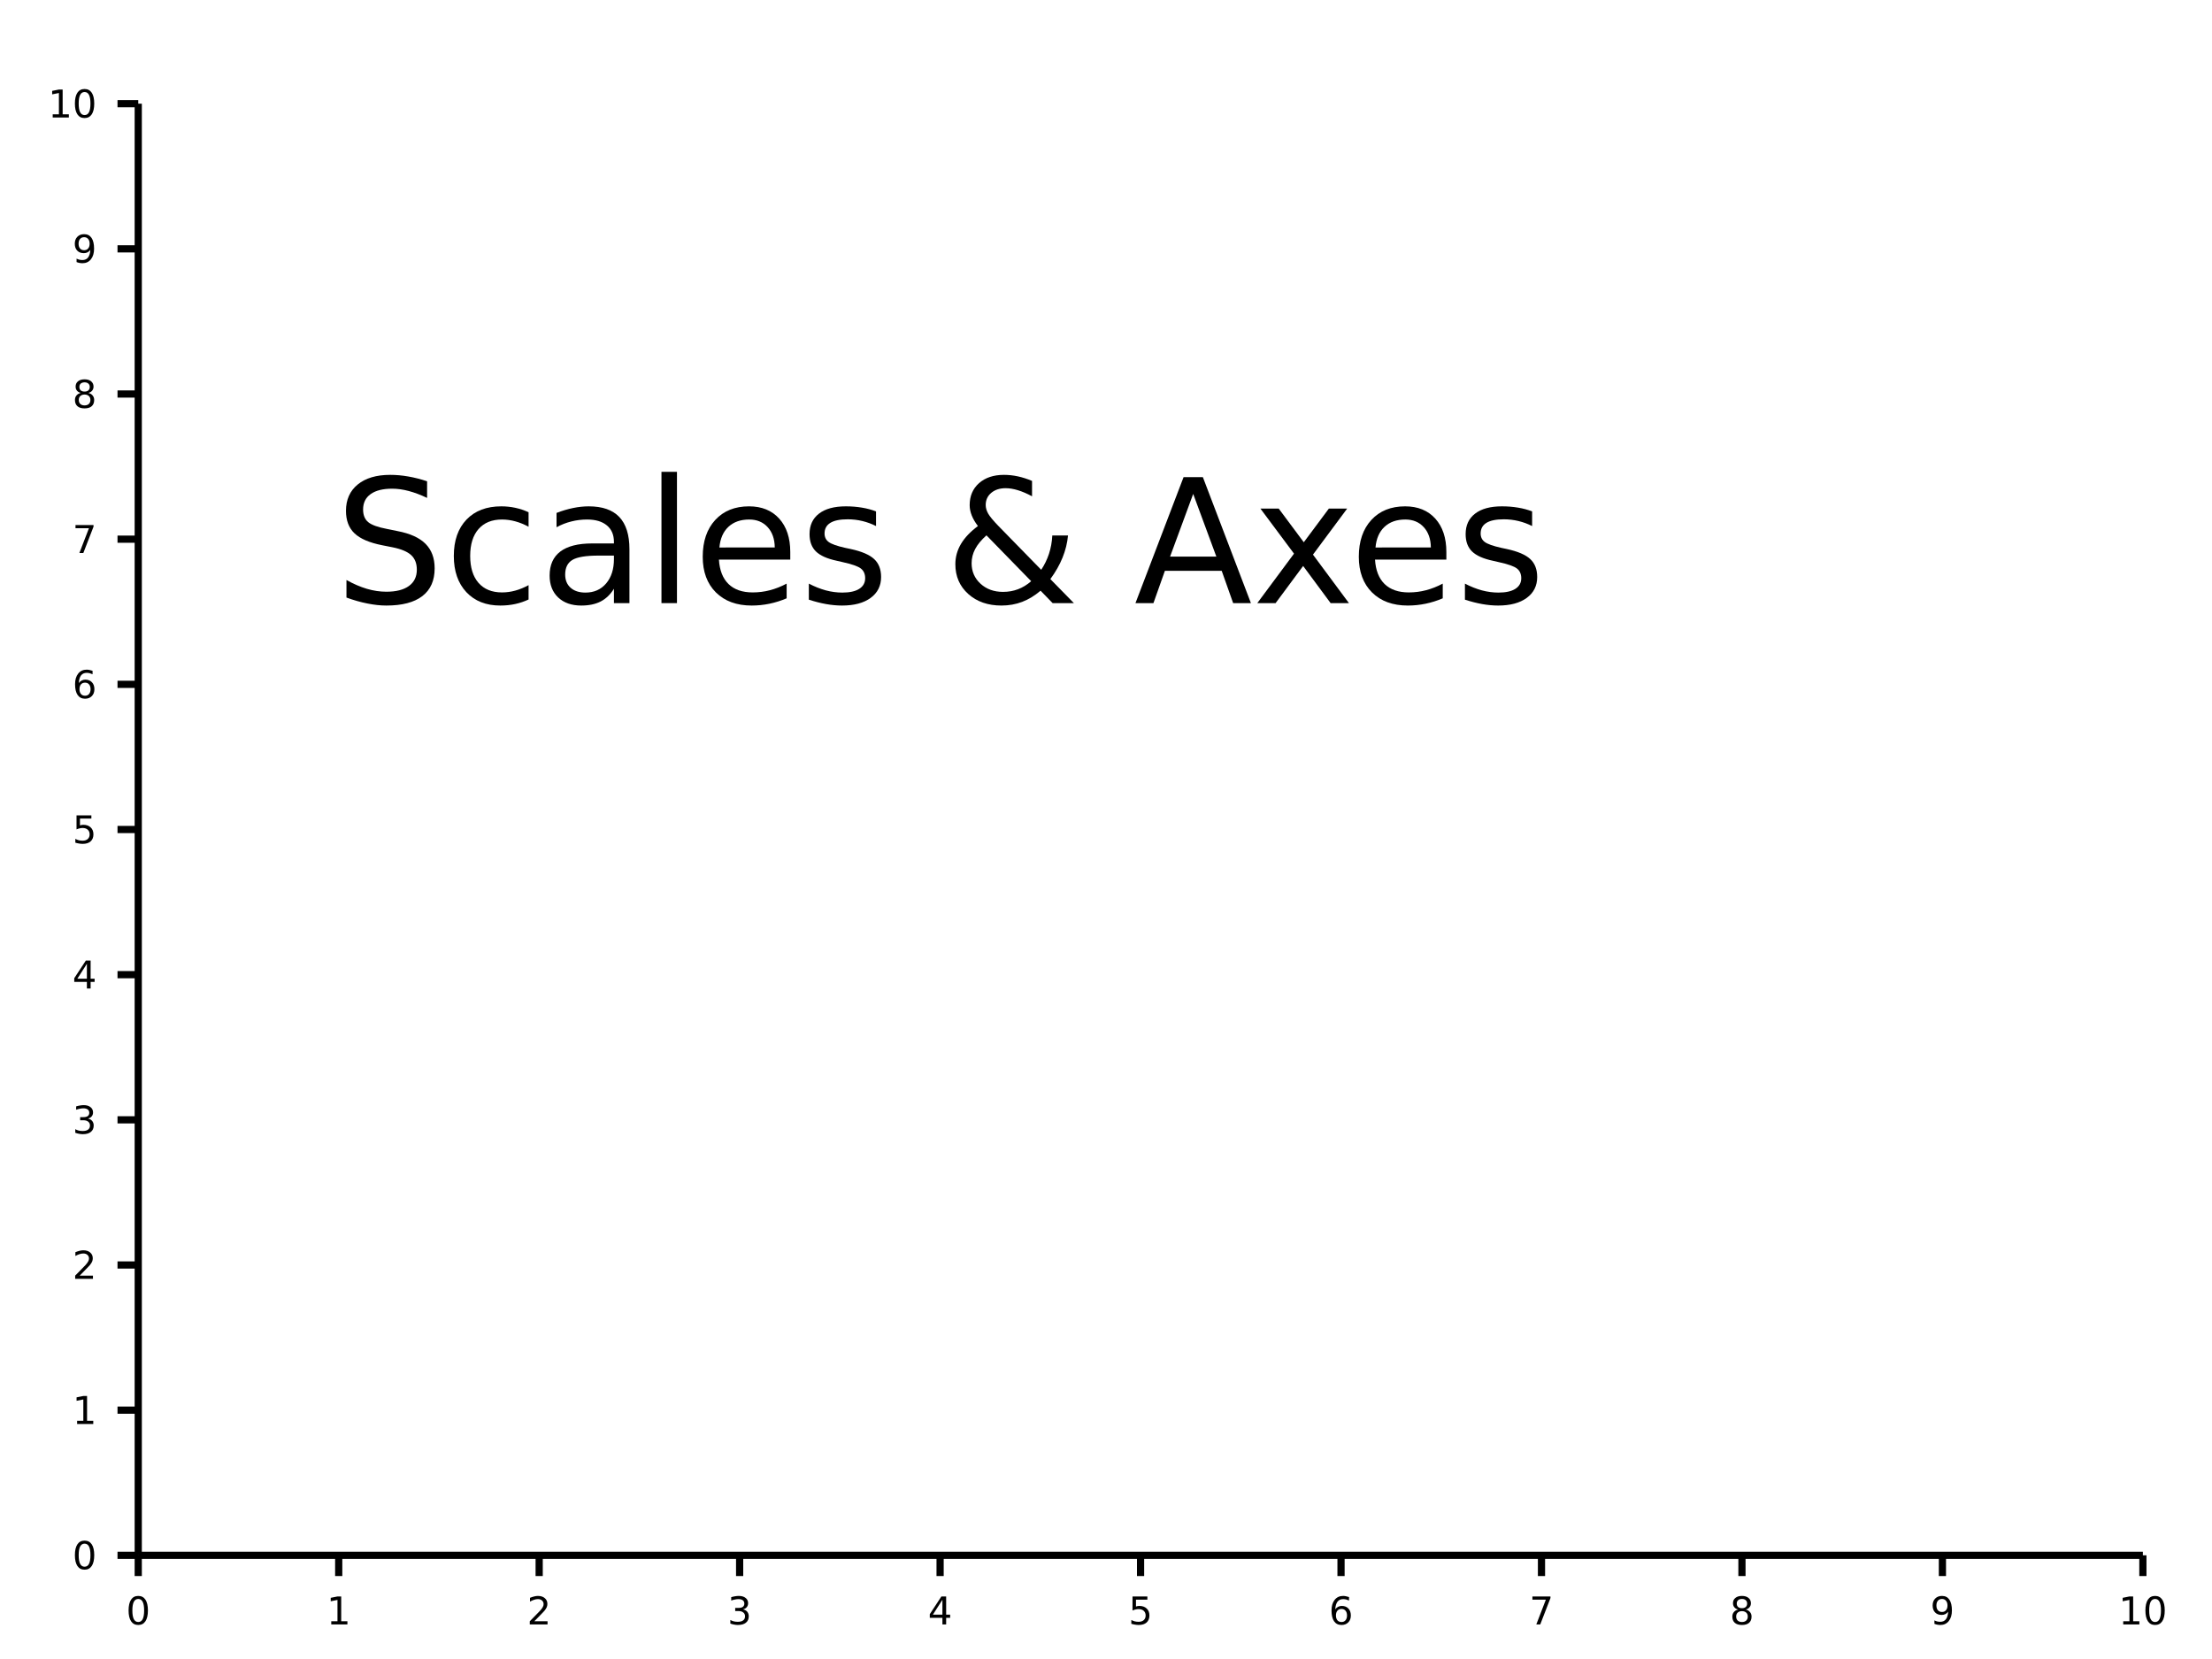
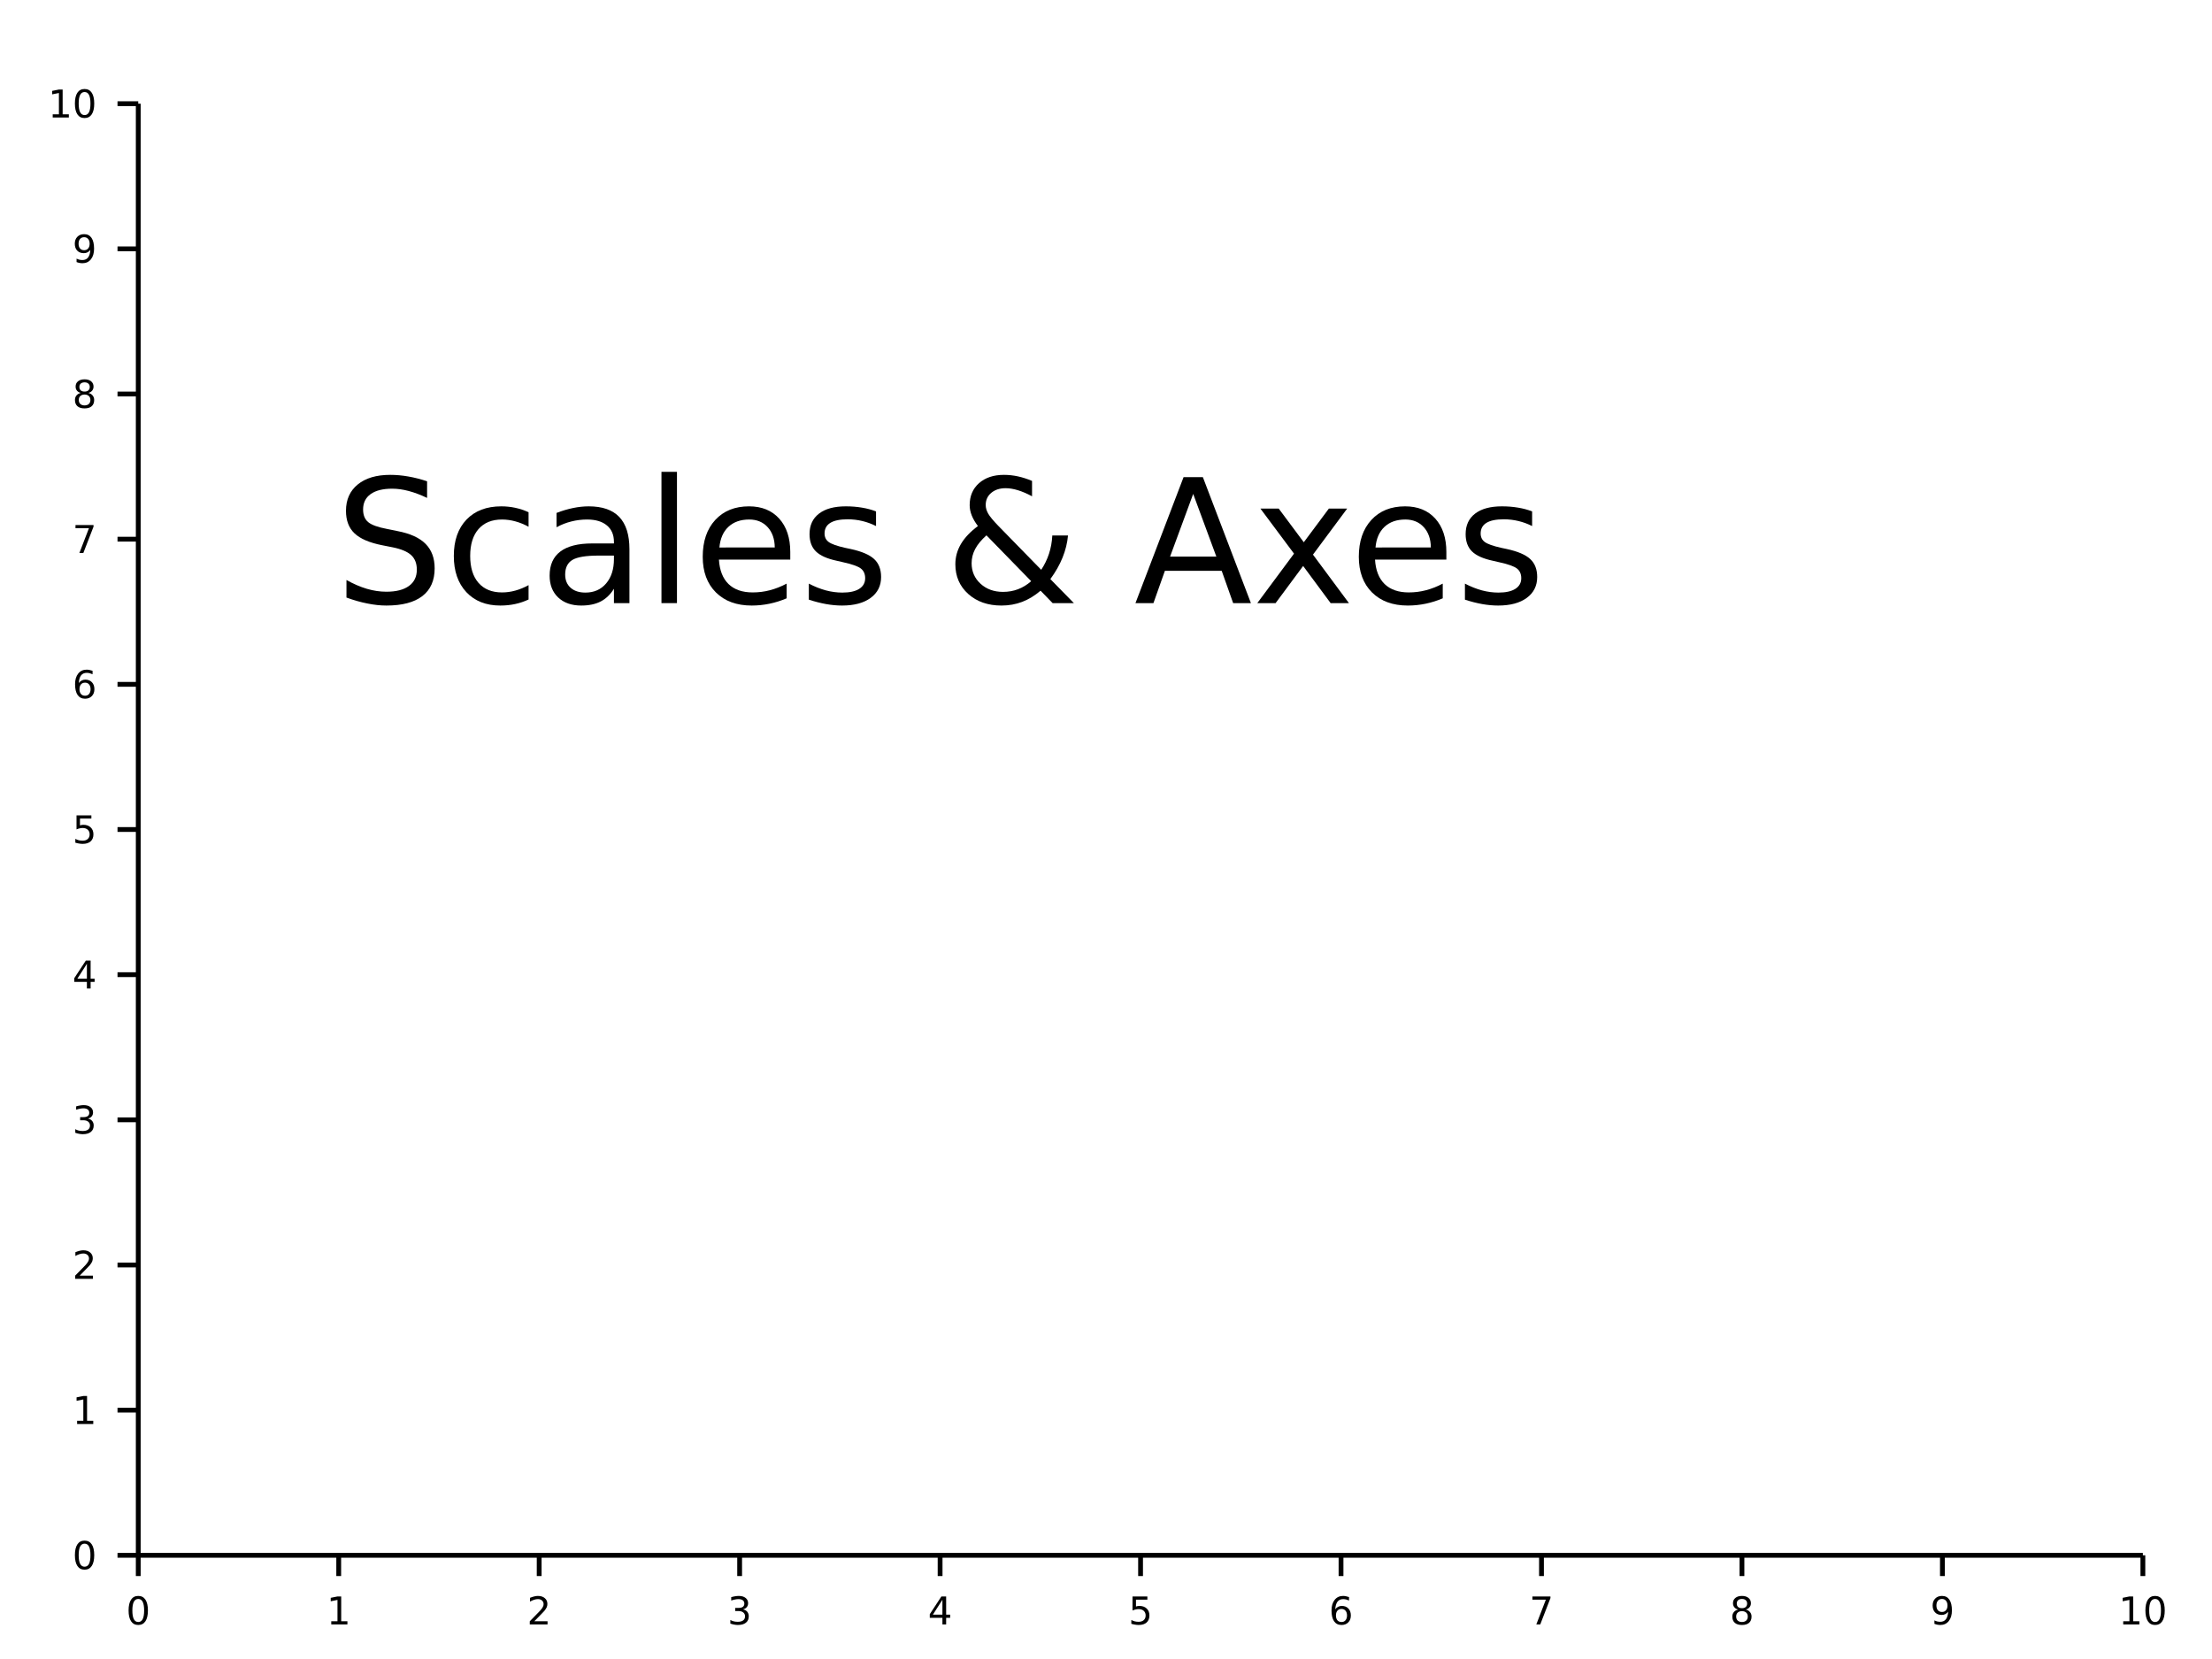
<svg xmlns="http://www.w3.org/2000/svg" xmlns:xlink="http://www.w3.org/1999/xlink" width="640px" height="480px" viewBox="0 0 640 480" version="1.1">
  <defs>
    <g>
      <symbol overflow="visible" id="glyph0-0">
        <path style="stroke:none;" d="M 2.484 8.844 L 2.484 -35.25 L 27.484 -35.25 L 27.484 8.844 Z M 5.297 6.062 L 24.703 6.062 L 24.703 -32.453 L 5.297 -32.453 Z M 5.297 6.062 " />
      </symbol>
      <symbol overflow="visible" id="glyph0-1">
        <path style="stroke:none;" d="M 26.766 -35.25 L 26.766 -30.438 C 24.891 -31.332 23.117 -32 21.453 -32.438 C 19.797 -32.883 18.195 -33.109 16.656 -33.109 C 13.969 -33.109 11.895 -32.586 10.438 -31.547 C 8.977 -30.504 8.25 -29.02 8.25 -27.094 C 8.25 -25.488 8.734 -24.273 9.703 -23.453 C 10.672 -22.629 12.504 -21.961 15.203 -21.453 L 18.188 -20.844 C 21.863 -20.145 24.578 -18.91 26.328 -17.141 C 28.078 -15.379 28.953 -13.02 28.953 -10.062 C 28.953 -6.531 27.766 -3.852 25.391 -2.031 C 23.023 -0.207 19.555 0.703 14.984 0.703 C 13.266 0.703 11.43 0.504 9.484 0.109 C 7.535 -0.273 5.52 -0.848 3.438 -1.609 L 3.438 -6.688 C 5.445 -5.562 7.41 -4.711 9.328 -4.141 C 11.242 -3.578 13.129 -3.297 14.984 -3.297 C 17.805 -3.297 19.977 -3.848 21.5 -4.953 C 23.031 -6.055 23.797 -7.633 23.797 -9.688 C 23.797 -11.477 23.25 -12.879 22.156 -13.891 C 21.062 -14.898 19.258 -15.656 16.75 -16.156 L 13.75 -16.75 C 10.07 -17.477 7.41 -18.625 5.766 -20.188 C 4.117 -21.75 3.297 -23.922 3.297 -26.703 C 3.297 -29.93 4.43 -32.473 6.703 -34.328 C 8.973 -36.18 12.102 -37.109 16.094 -37.109 C 17.801 -37.109 19.539 -36.953 21.312 -36.641 C 23.082 -36.336 24.898 -35.875 26.766 -35.25 Z M 26.766 -35.25 " />
      </symbol>
      <symbol overflow="visible" id="glyph0-2">
        <path style="stroke:none;" d="M 24.391 -26.297 L 24.391 -22.094 C 23.117 -22.789 21.844 -23.312 20.562 -23.656 C 19.289 -24.008 18.004 -24.188 16.703 -24.188 C 13.785 -24.188 11.52 -23.266 9.906 -21.422 C 8.301 -19.578 7.5 -16.984 7.5 -13.641 C 7.5 -10.305 8.301 -7.711 9.906 -5.859 C 11.52 -4.016 13.785 -3.094 16.703 -3.094 C 18.004 -3.094 19.289 -3.27 20.562 -3.625 C 21.844 -3.977 23.117 -4.504 24.391 -5.203 L 24.391 -1.047 C 23.141 -0.461 21.844 -0.023 20.5 0.266 C 19.156 0.555 17.727 0.703 16.219 0.703 C 12.094 0.703 8.816 -0.586 6.391 -3.172 C 3.973 -5.766 2.766 -9.254 2.766 -13.641 C 2.766 -18.109 3.988 -21.617 6.438 -24.172 C 8.883 -26.723 12.238 -28 16.5 -28 C 17.883 -28 19.234 -27.859 20.547 -27.578 C 21.867 -27.297 23.148 -26.867 24.391 -26.297 Z M 24.391 -26.297 " />
      </symbol>
      <symbol overflow="visible" id="glyph0-3">
        <path style="stroke:none;" d="M 17.141 -13.75 C 13.504 -13.75 10.988 -13.332 9.594 -12.5 C 8.195 -11.664 7.5 -10.25 7.5 -8.25 C 7.5 -6.656 8.02 -5.391 9.062 -4.453 C 10.113 -3.516 11.547 -3.047 13.359 -3.047 C 15.848 -3.047 17.844 -3.926 19.344 -5.688 C 20.852 -7.457 21.609 -9.812 21.609 -12.75 L 21.609 -13.75 Z M 26.094 -15.594 L 26.094 0 L 21.609 0 L 21.609 -4.156 C 20.578 -2.488 19.297 -1.258 17.766 -0.469 C 16.242 0.312 14.375 0.703 12.156 0.703 C 9.352 0.703 7.125 -0.078 5.469 -1.641 C 3.82 -3.211 3 -5.316 3 -7.953 C 3 -11.035 4.031 -13.359 6.094 -14.922 C 8.156 -16.484 11.227 -17.266 15.312 -17.266 L 21.609 -17.266 L 21.609 -17.703 C 21.609 -19.766 20.926 -21.359 19.562 -22.484 C 18.207 -23.617 16.301 -24.188 13.844 -24.188 C 12.281 -24.188 10.758 -24 9.281 -23.625 C 7.801 -23.258 6.375 -22.703 5 -21.953 L 5 -26.094 C 6.645 -26.727 8.238 -27.203 9.781 -27.516 C 11.332 -27.836 12.844 -28 14.312 -28 C 18.258 -28 21.207 -26.973 23.156 -24.922 C 25.113 -22.867 26.094 -19.758 26.094 -15.594 Z M 26.094 -15.594 " />
      </symbol>
      <symbol overflow="visible" id="glyph0-4">
        <path style="stroke:none;" d="M 4.719 -37.984 L 9.203 -37.984 L 9.203 0 L 4.719 0 Z M 4.719 -37.984 " />
      </symbol>
      <symbol overflow="visible" id="glyph0-5">
        <path style="stroke:none;" d="M 28.094 -14.797 L 28.094 -12.594 L 7.453 -12.594 C 7.641 -9.5 8.566 -7.141 10.234 -5.516 C 11.91 -3.898 14.238 -3.094 17.219 -3.094 C 18.938 -3.094 20.602 -3.305 22.219 -3.734 C 23.844 -4.16 25.453 -4.797 27.047 -5.641 L 27.047 -1.391 C 25.441 -0.703 23.789 -0.18 22.094 0.172 C 20.406 0.523 18.688 0.703 16.938 0.703 C 12.582 0.703 9.129 -0.562 6.578 -3.094 C 4.035 -5.633 2.766 -9.07 2.766 -13.406 C 2.766 -17.883 3.973 -21.438 6.391 -24.062 C 8.805 -26.688 12.062 -28 16.156 -28 C 19.844 -28 22.754 -26.816 24.891 -24.453 C 27.023 -22.086 28.094 -18.867 28.094 -14.797 Z M 23.609 -16.109 C 23.578 -18.566 22.891 -20.523 21.547 -21.984 C 20.203 -23.453 18.426 -24.188 16.219 -24.188 C 13.707 -24.188 11.695 -23.477 10.188 -22.062 C 8.688 -20.656 7.82 -18.664 7.594 -16.094 Z M 23.609 -16.109 " />
      </symbol>
      <symbol overflow="visible" id="glyph0-6">
        <path style="stroke:none;" d="M 22.141 -26.531 L 22.141 -22.297 C 20.867 -22.941 19.551 -23.426 18.188 -23.75 C 16.82 -24.082 15.406 -24.25 13.938 -24.25 C 11.707 -24.25 10.035 -23.906 8.922 -23.219 C 7.805 -22.531 7.25 -21.504 7.25 -20.141 C 7.25 -19.098 7.645 -18.281 8.438 -17.688 C 9.238 -17.094 10.844 -16.523 13.25 -15.984 L 14.797 -15.656 C 17.984 -14.969 20.25 -14 21.594 -12.75 C 22.938 -11.508 23.609 -9.773 23.609 -7.547 C 23.609 -5.004 22.602 -2.992 20.594 -1.516 C 18.582 -0.035 15.82 0.703 12.312 0.703 C 10.844 0.703 9.312 0.562 7.719 0.281 C 6.133 0 4.461 -0.426 2.703 -1 L 2.703 -5.641 C 4.367 -4.773 6.004 -4.125 7.609 -3.688 C 9.223 -3.258 10.82 -3.047 12.406 -3.047 C 14.52 -3.047 16.145 -3.406 17.281 -4.125 C 18.426 -4.852 19 -5.879 19 -7.203 C 19 -8.422 18.586 -9.352 17.766 -10 C 16.941 -10.656 15.141 -11.285 12.359 -11.891 L 10.797 -12.25 C 8.004 -12.844 5.988 -13.742 4.75 -14.953 C 3.52 -16.16 2.906 -17.828 2.906 -19.953 C 2.906 -22.516 3.816 -24.492 5.641 -25.891 C 7.461 -27.297 10.051 -28 13.406 -28 C 15.062 -28 16.617 -27.875 18.078 -27.625 C 19.547 -27.383 20.898 -27.02 22.141 -26.531 Z M 22.141 -26.531 " />
      </symbol>
      <symbol overflow="visible" id="glyph0-7">
        <path style="stroke:none;" d="" />
      </symbol>
      <symbol overflow="visible" id="glyph0-8">
        <path style="stroke:none;" d="M 12.156 -19.609 C 10.676 -18.285 9.586 -16.969 8.891 -15.656 C 8.203 -14.352 7.859 -12.984 7.859 -11.547 C 7.859 -9.172 8.719 -7.191 10.438 -5.609 C 12.164 -4.035 14.332 -3.25 16.938 -3.25 C 18.488 -3.25 19.938 -3.504 21.281 -4.016 C 22.633 -4.523 23.906 -5.301 25.094 -6.344 Z M 15.594 -22.344 L 28 -9.641 C 28.957 -11.086 29.707 -12.633 30.25 -14.281 C 30.789 -15.938 31.109 -17.695 31.203 -19.562 L 35.75 -19.562 C 35.551 -17.406 35.023 -15.273 34.172 -13.172 C 33.328 -11.078 32.148 -9.004 30.641 -6.953 L 37.453 0 L 31.297 0 L 27.812 -3.594 C 26.113 -2.145 24.336 -1.066 22.484 -0.359 C 20.629 0.348 18.633 0.703 16.5 0.703 C 12.582 0.703 9.379 -0.41 6.891 -2.641 C 4.398 -4.879 3.156 -7.75 3.156 -11.25 C 3.156 -13.332 3.695 -15.289 4.781 -17.125 C 5.875 -18.957 7.508 -20.68 9.688 -22.297 C 8.906 -23.316 8.312 -24.332 7.906 -25.344 C 7.5 -26.363 7.297 -27.363 7.297 -28.344 C 7.297 -30.977 8.195 -33.098 10 -34.703 C 11.812 -36.305 14.219 -37.109 17.219 -37.109 C 18.562 -37.109 19.906 -36.961 21.25 -36.672 C 22.594 -36.379 23.957 -35.941 25.344 -35.359 L 25.344 -30.906 C 23.926 -31.676 22.57 -32.258 21.281 -32.656 C 20 -33.051 18.805 -33.25 17.703 -33.25 C 15.992 -33.25 14.602 -32.797 13.531 -31.891 C 12.469 -30.992 11.938 -29.828 11.938 -28.391 C 11.938 -27.566 12.176 -26.734 12.656 -25.891 C 13.133 -25.055 14.113 -23.875 15.594 -22.344 Z M 15.594 -22.344 " />
      </symbol>
      <symbol overflow="visible" id="glyph0-9">
        <path style="stroke:none;" d="M 17.094 -31.594 L 10.406 -13.453 L 23.797 -13.453 Z M 14.312 -36.453 L 19.891 -36.453 L 33.797 0 L 28.656 0 L 25.344 -9.344 L 8.906 -9.344 L 5.594 0 L 0.391 0 Z M 14.312 -36.453 " />
      </symbol>
      <symbol overflow="visible" id="glyph0-10">
        <path style="stroke:none;" d="M 27.438 -27.344 L 17.547 -14.031 L 27.953 0 L 22.656 0 L 14.703 -10.75 L 6.734 0 L 1.438 0 L 12.062 -14.312 L 2.344 -27.344 L 7.641 -27.344 L 14.891 -17.609 L 22.141 -27.344 Z M 27.438 -27.344 " />
      </symbol>
      <symbol overflow="visible" id="glyph1-0">
        <path style="stroke:none;" d="M 0.547 1.969 L 0.547 -7.828 L 6.109 -7.828 L 6.109 1.969 Z M 1.172 1.344 L 5.484 1.344 L 5.484 -7.203 L 1.172 -7.203 Z M 1.172 1.344 " />
      </symbol>
      <symbol overflow="visible" id="glyph1-1">
        <path style="stroke:none;" d="M 3.531 -7.375 C 2.969 -7.375 2.539 -7.098 2.25 -6.547 C 1.969 -5.992 1.828 -5.16 1.828 -4.047 C 1.828 -2.93 1.969 -2.094 2.25 -1.531 C 2.539 -0.977 2.969 -0.703 3.531 -0.703 C 4.102 -0.703 4.531 -0.977 4.812 -1.531 C 5.094 -2.094 5.234 -2.93 5.234 -4.047 C 5.234 -5.16 5.094 -5.992 4.812 -6.547 C 4.531 -7.098 4.102 -7.375 3.531 -7.375 Z M 3.531 -8.25 C 4.438 -8.25 5.129 -7.891 5.609 -7.172 C 6.086 -6.453 6.328 -5.41 6.328 -4.047 C 6.328 -2.68 6.086 -1.641 5.609 -0.922 C 5.129 -0.203 4.438 0.156 3.531 0.156 C 2.625 0.156 1.93 -0.203 1.453 -0.922 C 0.973 -1.641 0.734 -2.68 0.734 -4.047 C 0.734 -5.41 0.973 -6.453 1.453 -7.172 C 1.93 -7.891 2.625 -8.25 3.531 -8.25 Z M 3.531 -8.25 " />
      </symbol>
      <symbol overflow="visible" id="glyph1-2">
        <path style="stroke:none;" d="M 1.375 -0.922 L 3.172 -0.922 L 3.172 -7.094 L 1.219 -6.703 L 1.219 -7.703 L 3.156 -8.094 L 4.25 -8.094 L 4.25 -0.922 L 6.047 -0.922 L 6.047 0 L 1.375 0 Z M 1.375 -0.922 " />
      </symbol>
      <symbol overflow="visible" id="glyph1-3">
        <path style="stroke:none;" d="M 2.125 -0.922 L 5.953 -0.922 L 5.953 0 L 0.812 0 L 0.812 -0.922 C 1.227 -1.348 1.797 -1.926 2.516 -2.656 C 3.234 -3.383 3.688 -3.852 3.875 -4.062 C 4.219 -4.457 4.457 -4.789 4.594 -5.062 C 4.738 -5.332 4.812 -5.598 4.812 -5.859 C 4.812 -6.297 4.66 -6.648 4.359 -6.922 C 4.055 -7.191 3.66 -7.328 3.172 -7.328 C 2.828 -7.328 2.461 -7.266 2.078 -7.141 C 1.703 -7.023 1.301 -6.848 0.875 -6.609 L 0.875 -7.703 C 1.312 -7.879 1.723 -8.016 2.109 -8.109 C 2.492 -8.203 2.844 -8.25 3.156 -8.25 C 4 -8.25 4.664 -8.035 5.156 -7.609 C 5.656 -7.191 5.906 -6.633 5.906 -5.938 C 5.906 -5.602 5.844 -5.285 5.719 -4.984 C 5.594 -4.691 5.367 -4.344 5.047 -3.938 C 4.953 -3.832 4.66 -3.523 4.172 -3.016 C 3.691 -2.516 3.008 -1.816 2.125 -0.922 Z M 2.125 -0.922 " />
      </symbol>
      <symbol overflow="visible" id="glyph1-4">
        <path style="stroke:none;" d="M 4.5 -4.359 C 5.031 -4.254 5.441 -4.023 5.734 -3.672 C 6.023 -3.316 6.172 -2.879 6.172 -2.359 C 6.172 -1.555 5.895 -0.938 5.344 -0.5 C 4.801 -0.062 4.023 0.156 3.016 0.156 C 2.672 0.156 2.316 0.117 1.953 0.047 C 1.598 -0.016 1.227 -0.113 0.844 -0.25 L 0.844 -1.297 C 1.145 -1.117 1.477 -0.984 1.844 -0.891 C 2.207 -0.805 2.586 -0.766 2.984 -0.766 C 3.672 -0.766 4.191 -0.898 4.547 -1.172 C 4.91 -1.441 5.094 -1.836 5.094 -2.359 C 5.094 -2.828 4.922 -3.195 4.578 -3.469 C 4.242 -3.738 3.781 -3.875 3.188 -3.875 L 2.25 -3.875 L 2.25 -4.781 L 3.234 -4.781 C 3.773 -4.781 4.188 -4.883 4.469 -5.094 C 4.75 -5.312 4.891 -5.625 4.891 -6.031 C 4.891 -6.445 4.742 -6.766 4.453 -6.984 C 4.16 -7.211 3.738 -7.328 3.188 -7.328 C 2.883 -7.328 2.562 -7.289 2.219 -7.219 C 1.875 -7.156 1.5 -7.055 1.094 -6.922 L 1.094 -7.891 C 1.508 -8.016 1.895 -8.102 2.25 -8.156 C 2.613 -8.219 2.957 -8.25 3.281 -8.25 C 4.113 -8.25 4.77 -8.055 5.25 -7.672 C 5.738 -7.297 5.984 -6.785 5.984 -6.141 C 5.984 -5.691 5.852 -5.312 5.594 -5 C 5.344 -4.695 4.977 -4.484 4.5 -4.359 Z M 4.5 -4.359 " />
      </symbol>
      <symbol overflow="visible" id="glyph1-5">
        <path style="stroke:none;" d="M 4.203 -7.141 L 1.438 -2.828 L 4.203 -2.828 Z M 3.906 -8.094 L 5.281 -8.094 L 5.281 -2.828 L 6.438 -2.828 L 6.438 -1.906 L 5.281 -1.906 L 5.281 0 L 4.203 0 L 4.203 -1.906 L 0.547 -1.906 L 0.547 -2.969 Z M 3.906 -8.094 " />
      </symbol>
      <symbol overflow="visible" id="glyph1-6">
        <path style="stroke:none;" d="M 1.203 -8.094 L 5.5 -8.094 L 5.5 -7.172 L 2.203 -7.172 L 2.203 -5.188 C 2.359 -5.238 2.516 -5.281 2.672 -5.312 C 2.836 -5.344 3 -5.359 3.156 -5.359 C 4.062 -5.359 4.773 -5.109 5.297 -4.609 C 5.828 -4.117 6.094 -3.445 6.094 -2.594 C 6.094 -1.727 5.82 -1.051 5.281 -0.562 C 4.738 -0.082 3.973 0.156 2.984 0.156 C 2.648 0.156 2.305 0.125 1.953 0.062 C 1.598 0.008 1.234 -0.07 0.859 -0.188 L 0.859 -1.297 C 1.18 -1.117 1.516 -0.984 1.859 -0.891 C 2.211 -0.805 2.582 -0.766 2.969 -0.766 C 3.594 -0.766 4.086 -0.926 4.453 -1.25 C 4.816 -1.582 5 -2.031 5 -2.594 C 5 -3.156 4.816 -3.602 4.453 -3.938 C 4.086 -4.27 3.594 -4.438 2.969 -4.438 C 2.676 -4.438 2.383 -4.398 2.094 -4.328 C 1.801 -4.266 1.504 -4.164 1.203 -4.031 Z M 1.203 -8.094 " />
      </symbol>
      <symbol overflow="visible" id="glyph1-7">
        <path style="stroke:none;" d="M 3.672 -4.484 C 3.172 -4.484 2.773 -4.316 2.484 -3.984 C 2.203 -3.648 2.062 -3.188 2.062 -2.594 C 2.062 -2.008 2.203 -1.547 2.484 -1.203 C 2.773 -0.867 3.172 -0.703 3.672 -0.703 C 4.16 -0.703 4.547 -0.867 4.828 -1.203 C 5.117 -1.547 5.266 -2.008 5.266 -2.594 C 5.266 -3.188 5.117 -3.648 4.828 -3.984 C 4.547 -4.316 4.16 -4.484 3.672 -4.484 Z M 5.844 -7.922 L 5.844 -6.922 C 5.57 -7.047 5.297 -7.145 5.016 -7.219 C 4.734 -7.289 4.453 -7.328 4.172 -7.328 C 3.453 -7.328 2.898 -7.082 2.516 -6.594 C 2.141 -6.102 1.922 -5.363 1.859 -4.375 C 2.078 -4.688 2.348 -4.926 2.672 -5.094 C 2.992 -5.27 3.348 -5.359 3.734 -5.359 C 4.547 -5.359 5.188 -5.109 5.656 -4.609 C 6.133 -4.117 6.375 -3.445 6.375 -2.594 C 6.375 -1.758 6.125 -1.094 5.625 -0.594 C 5.133 -0.094 4.484 0.156 3.672 0.156 C 2.734 0.156 2.016 -0.203 1.516 -0.922 C 1.023 -1.641 0.781 -2.68 0.781 -4.047 C 0.781 -5.328 1.082 -6.348 1.688 -7.109 C 2.289 -7.867 3.109 -8.25 4.141 -8.25 C 4.41 -8.25 4.688 -8.219 4.969 -8.156 C 5.25 -8.102 5.539 -8.023 5.844 -7.922 Z M 5.844 -7.922 " />
      </symbol>
      <symbol overflow="visible" id="glyph1-8">
        <path style="stroke:none;" d="M 0.906 -8.094 L 6.125 -8.094 L 6.125 -7.625 L 3.172 0 L 2.031 0 L 4.797 -7.172 L 0.906 -7.172 Z M 0.906 -8.094 " />
      </symbol>
      <symbol overflow="visible" id="glyph1-9">
        <path style="stroke:none;" d="M 3.531 -3.844 C 3.008 -3.844 2.598 -3.703 2.297 -3.422 C 2.004 -3.148 1.859 -2.77 1.859 -2.281 C 1.859 -1.789 2.004 -1.406 2.297 -1.125 C 2.598 -0.844 3.008 -0.703 3.531 -0.703 C 4.051 -0.703 4.461 -0.844 4.766 -1.125 C 5.066 -1.406 5.219 -1.789 5.219 -2.281 C 5.219 -2.77 5.066 -3.148 4.766 -3.422 C 4.461 -3.703 4.051 -3.844 3.531 -3.844 Z M 2.438 -4.312 C 1.969 -4.426 1.598 -4.645 1.328 -4.969 C 1.066 -5.289 0.938 -5.68 0.938 -6.141 C 0.938 -6.785 1.164 -7.297 1.625 -7.672 C 2.094 -8.055 2.727 -8.25 3.531 -8.25 C 4.332 -8.25 4.961 -8.055 5.422 -7.672 C 5.891 -7.297 6.125 -6.785 6.125 -6.141 C 6.125 -5.68 5.988 -5.289 5.719 -4.969 C 5.457 -4.645 5.094 -4.426 4.625 -4.312 C 5.156 -4.188 5.566 -3.941 5.859 -3.578 C 6.16 -3.223 6.312 -2.789 6.312 -2.281 C 6.312 -1.488 6.07 -0.883 5.594 -0.469 C 5.113 -0.051 4.426 0.156 3.531 0.156 C 2.633 0.156 1.945 -0.051 1.469 -0.469 C 0.988 -0.883 0.75 -1.488 0.75 -2.281 C 0.75 -2.789 0.895 -3.223 1.188 -3.578 C 1.488 -3.941 1.906 -4.188 2.438 -4.312 Z M 2.031 -6.047 C 2.031 -5.617 2.16 -5.285 2.422 -5.047 C 2.691 -4.816 3.062 -4.703 3.531 -4.703 C 4 -4.703 4.363 -4.816 4.625 -5.047 C 4.895 -5.285 5.031 -5.617 5.031 -6.047 C 5.031 -6.461 4.895 -6.785 4.625 -7.016 C 4.363 -7.254 4 -7.375 3.531 -7.375 C 3.062 -7.375 2.691 -7.254 2.422 -7.016 C 2.16 -6.785 2.031 -6.461 2.031 -6.047 Z M 2.031 -6.047 " />
      </symbol>
      <symbol overflow="visible" id="glyph1-10">
        <path style="stroke:none;" d="M 1.219 -0.172 L 1.219 -1.172 C 1.488 -1.035 1.766 -0.93 2.047 -0.859 C 2.336 -0.797 2.617 -0.766 2.891 -0.766 C 3.609 -0.766 4.156 -1.004 4.531 -1.484 C 4.914 -1.973 5.141 -2.711 5.203 -3.703 C 4.984 -3.398 4.711 -3.164 4.391 -3 C 4.078 -2.832 3.723 -2.75 3.328 -2.75 C 2.516 -2.75 1.875 -2.992 1.406 -3.484 C 0.938 -3.973 0.703 -4.641 0.703 -5.484 C 0.703 -6.316 0.945 -6.984 1.438 -7.484 C 1.926 -7.992 2.582 -8.25 3.406 -8.25 C 4.344 -8.25 5.055 -7.891 5.547 -7.172 C 6.035 -6.453 6.281 -5.41 6.281 -4.047 C 6.281 -2.766 5.977 -1.742 5.375 -0.984 C 4.77 -0.223 3.957 0.156 2.938 0.156 C 2.656 0.156 2.375 0.129 2.094 0.078 C 1.812 0.023 1.52 -0.055 1.219 -0.172 Z M 3.406 -3.609 C 3.895 -3.609 4.281 -3.773 4.562 -4.109 C 4.852 -4.441 5 -4.898 5 -5.484 C 5 -6.066 4.852 -6.523 4.562 -6.859 C 4.281 -7.203 3.895 -7.375 3.406 -7.375 C 2.906 -7.375 2.508 -7.203 2.219 -6.859 C 1.938 -6.523 1.797 -6.066 1.797 -5.484 C 1.797 -4.898 1.938 -4.441 2.219 -4.109 C 2.508 -3.773 2.906 -3.609 3.406 -3.609 Z M 3.406 -3.609 " />
      </symbol>
    </g>
  </defs>
  <g id="surface0">
    <g style="fill:rgb(0%,0%,0%);fill-opacity:1;">
      <use xlink:href="#glyph0-1" x="96.805" y="174.5" />
      <use xlink:href="#glyph0-2" x="128.539" y="174.5" />
      <use xlink:href="#glyph0-3" x="156.023" y="174.5" />
      <use xlink:href="#glyph0-4" x="186.664" y="174.5" />
      <use xlink:href="#glyph0-5" x="200.555" y="174.5" />
      <use xlink:href="#glyph0-6" x="231.32" y="174.5" />
      <use xlink:href="#glyph0-7" x="257.367" y="174.5" />
      <use xlink:href="#glyph0-8" x="273.258" y="174.5" />
      <use xlink:href="#glyph0-7" x="312.242" y="174.5" />
      <use xlink:href="#glyph0-9" x="328.133" y="174.5" />
      <use xlink:href="#glyph0-10" x="362.336" y="174.5" />
      <use xlink:href="#glyph0-5" x="390.383" y="174.5" />
      <use xlink:href="#glyph0-6" x="421.148" y="174.5" />
    </g>
-     <path style="fill:none;stroke-width:2.083;stroke-linecap:butt;stroke-linejoin:miter;stroke:rgb(0%,0%,0%);stroke-opacity:1;stroke-miterlimit:10;" d="M 40 30 L 620 30 " transform="matrix(1,0,0,-1,0,480)" />
-     <path style="fill:none;stroke-width:2.083;stroke-linecap:butt;stroke-linejoin:miter;stroke:rgb(0%,0%,0%);stroke-opacity:1;stroke-miterlimit:10;" d="M 40 30 L 40 24 M 98 30 L 98 24 M 156 30 L 156 24 M 214 30 L 214 24 M 272 30 L 272 24 M 330 30 L 330 24 M 388 30 L 388 24 M 446 30 L 446 24 M 504 30 L 504 24 M 562 30 L 562 24 M 620 30 L 620 24 " transform="matrix(1,0,0,-1,0,480)" />
+     <path style="fill:none;stroke-width:1.389;stroke-linecap:butt;stroke-linejoin:miter;stroke:rgb(0%,0%,0%);stroke-opacity:1;stroke-miterlimit:10;" d="M 40 30 L 620 30 " transform="matrix(1,0,0,-1,0,480)" />
+     <path style="fill:none;stroke-width:1.389;stroke-linecap:butt;stroke-linejoin:miter;stroke:rgb(0%,0%,0%);stroke-opacity:1;stroke-miterlimit:10;" d="M 40 30 L 40 24 M 98 30 L 98 24 M 156 30 L 156 24 M 214 30 L 214 24 M 272 30 L 272 24 M 330 30 L 330 24 M 388 30 L 388 24 M 446 30 L 446 24 M 504 30 L 504 24 M 562 30 L 562 24 M 620 30 L 620 24 " transform="matrix(1,0,0,-1,0,480)" />
    <g style="fill:rgb(0%,0%,0%);fill-opacity:1;">
      <use xlink:href="#glyph1-1" x="36.469" y="470" />
    </g>
    <g style="fill:rgb(0%,0%,0%);fill-opacity:1;">
      <use xlink:href="#glyph1-2" x="94.469" y="470" />
    </g>
    <g style="fill:rgb(0%,0%,0%);fill-opacity:1;">
      <use xlink:href="#glyph1-3" x="152.469" y="470" />
    </g>
    <g style="fill:rgb(0%,0%,0%);fill-opacity:1;">
      <use xlink:href="#glyph1-4" x="210.469" y="470" />
    </g>
    <g style="fill:rgb(0%,0%,0%);fill-opacity:1;">
      <use xlink:href="#glyph1-5" x="268.469" y="470" />
    </g>
    <g style="fill:rgb(0%,0%,0%);fill-opacity:1;">
      <use xlink:href="#glyph1-6" x="326.469" y="470" />
    </g>
    <g style="fill:rgb(0%,0%,0%);fill-opacity:1;">
      <use xlink:href="#glyph1-7" x="384.469" y="470" />
    </g>
    <g style="fill:rgb(0%,0%,0%);fill-opacity:1;">
      <use xlink:href="#glyph1-8" x="442.469" y="470" />
    </g>
    <g style="fill:rgb(0%,0%,0%);fill-opacity:1;">
      <use xlink:href="#glyph1-9" x="500.469" y="470" />
    </g>
    <g style="fill:rgb(0%,0%,0%);fill-opacity:1;">
      <use xlink:href="#glyph1-10" x="558.469" y="470" />
    </g>
    <g style="fill:rgb(0%,0%,0%);fill-opacity:1;">
      <use xlink:href="#glyph1-2" x="612.938" y="470" />
      <use xlink:href="#glyph1-1" x="620" y="470" />
    </g>
-     <path style="fill:none;stroke-width:2.083;stroke-linecap:butt;stroke-linejoin:miter;stroke:rgb(0%,0%,0%);stroke-opacity:1;stroke-miterlimit:10;" d="M 40 30 L 40 450 " transform="matrix(1,0,0,-1,0,480)" />
-     <path style="fill:none;stroke-width:2.083;stroke-linecap:butt;stroke-linejoin:miter;stroke:rgb(0%,0%,0%);stroke-opacity:1;stroke-miterlimit:10;" d="M 40 30 L 34 30 M 40 72 L 34 72 M 40 114 L 34 114 M 40 156 L 34 156 M 40 198 L 34 198 M 40 240 L 34 240 M 40 282 L 34 282 M 40 324 L 34 324 M 40 366 L 34 366 M 40 408 L 34 408 M 40 450 L 34 450 " transform="matrix(1,0,0,-1,0,480)" />
+     <path style="fill:none;stroke-width:1.389;stroke-linecap:butt;stroke-linejoin:miter;stroke:rgb(0%,0%,0%);stroke-opacity:1;stroke-miterlimit:10;" d="M 40 30 L 40 450 " transform="matrix(1,0,0,-1,0,480)" />
+     <path style="fill:none;stroke-width:1.389;stroke-linecap:butt;stroke-linejoin:miter;stroke:rgb(0%,0%,0%);stroke-opacity:1;stroke-miterlimit:10;" d="M 40 30 L 34 30 M 40 72 L 34 72 M 40 114 L 34 114 M 40 156 L 34 156 M 40 198 L 34 198 M 40 240 L 34 240 M 40 282 L 34 282 M 40 324 L 34 324 M 40 366 L 34 366 M 40 408 L 34 408 M 40 450 L 34 450 " transform="matrix(1,0,0,-1,0,480)" />
    <g style="fill:rgb(0%,0%,0%);fill-opacity:1;">
      <use xlink:href="#glyph1-1" x="20.938" y="454" />
    </g>
    <g style="fill:rgb(0%,0%,0%);fill-opacity:1;">
      <use xlink:href="#glyph1-2" x="20.938" y="412" />
    </g>
    <g style="fill:rgb(0%,0%,0%);fill-opacity:1;">
      <use xlink:href="#glyph1-3" x="20.938" y="370" />
    </g>
    <g style="fill:rgb(0%,0%,0%);fill-opacity:1;">
      <use xlink:href="#glyph1-4" x="20.938" y="328" />
    </g>
    <g style="fill:rgb(0%,0%,0%);fill-opacity:1;">
      <use xlink:href="#glyph1-5" x="20.938" y="286" />
    </g>
    <g style="fill:rgb(0%,0%,0%);fill-opacity:1;">
      <use xlink:href="#glyph1-6" x="20.938" y="244" />
    </g>
    <g style="fill:rgb(0%,0%,0%);fill-opacity:1;">
      <use xlink:href="#glyph1-7" x="20.938" y="202" />
    </g>
    <g style="fill:rgb(0%,0%,0%);fill-opacity:1;">
      <use xlink:href="#glyph1-8" x="20.938" y="160" />
    </g>
    <g style="fill:rgb(0%,0%,0%);fill-opacity:1;">
      <use xlink:href="#glyph1-9" x="20.938" y="118" />
    </g>
    <g style="fill:rgb(0%,0%,0%);fill-opacity:1;">
      <use xlink:href="#glyph1-10" x="20.938" y="76" />
    </g>
    <g style="fill:rgb(0%,0%,0%);fill-opacity:1;">
      <use xlink:href="#glyph1-2" x="13.875" y="34" />
      <use xlink:href="#glyph1-1" x="20.938" y="34" />
    </g>
  </g>
</svg>
